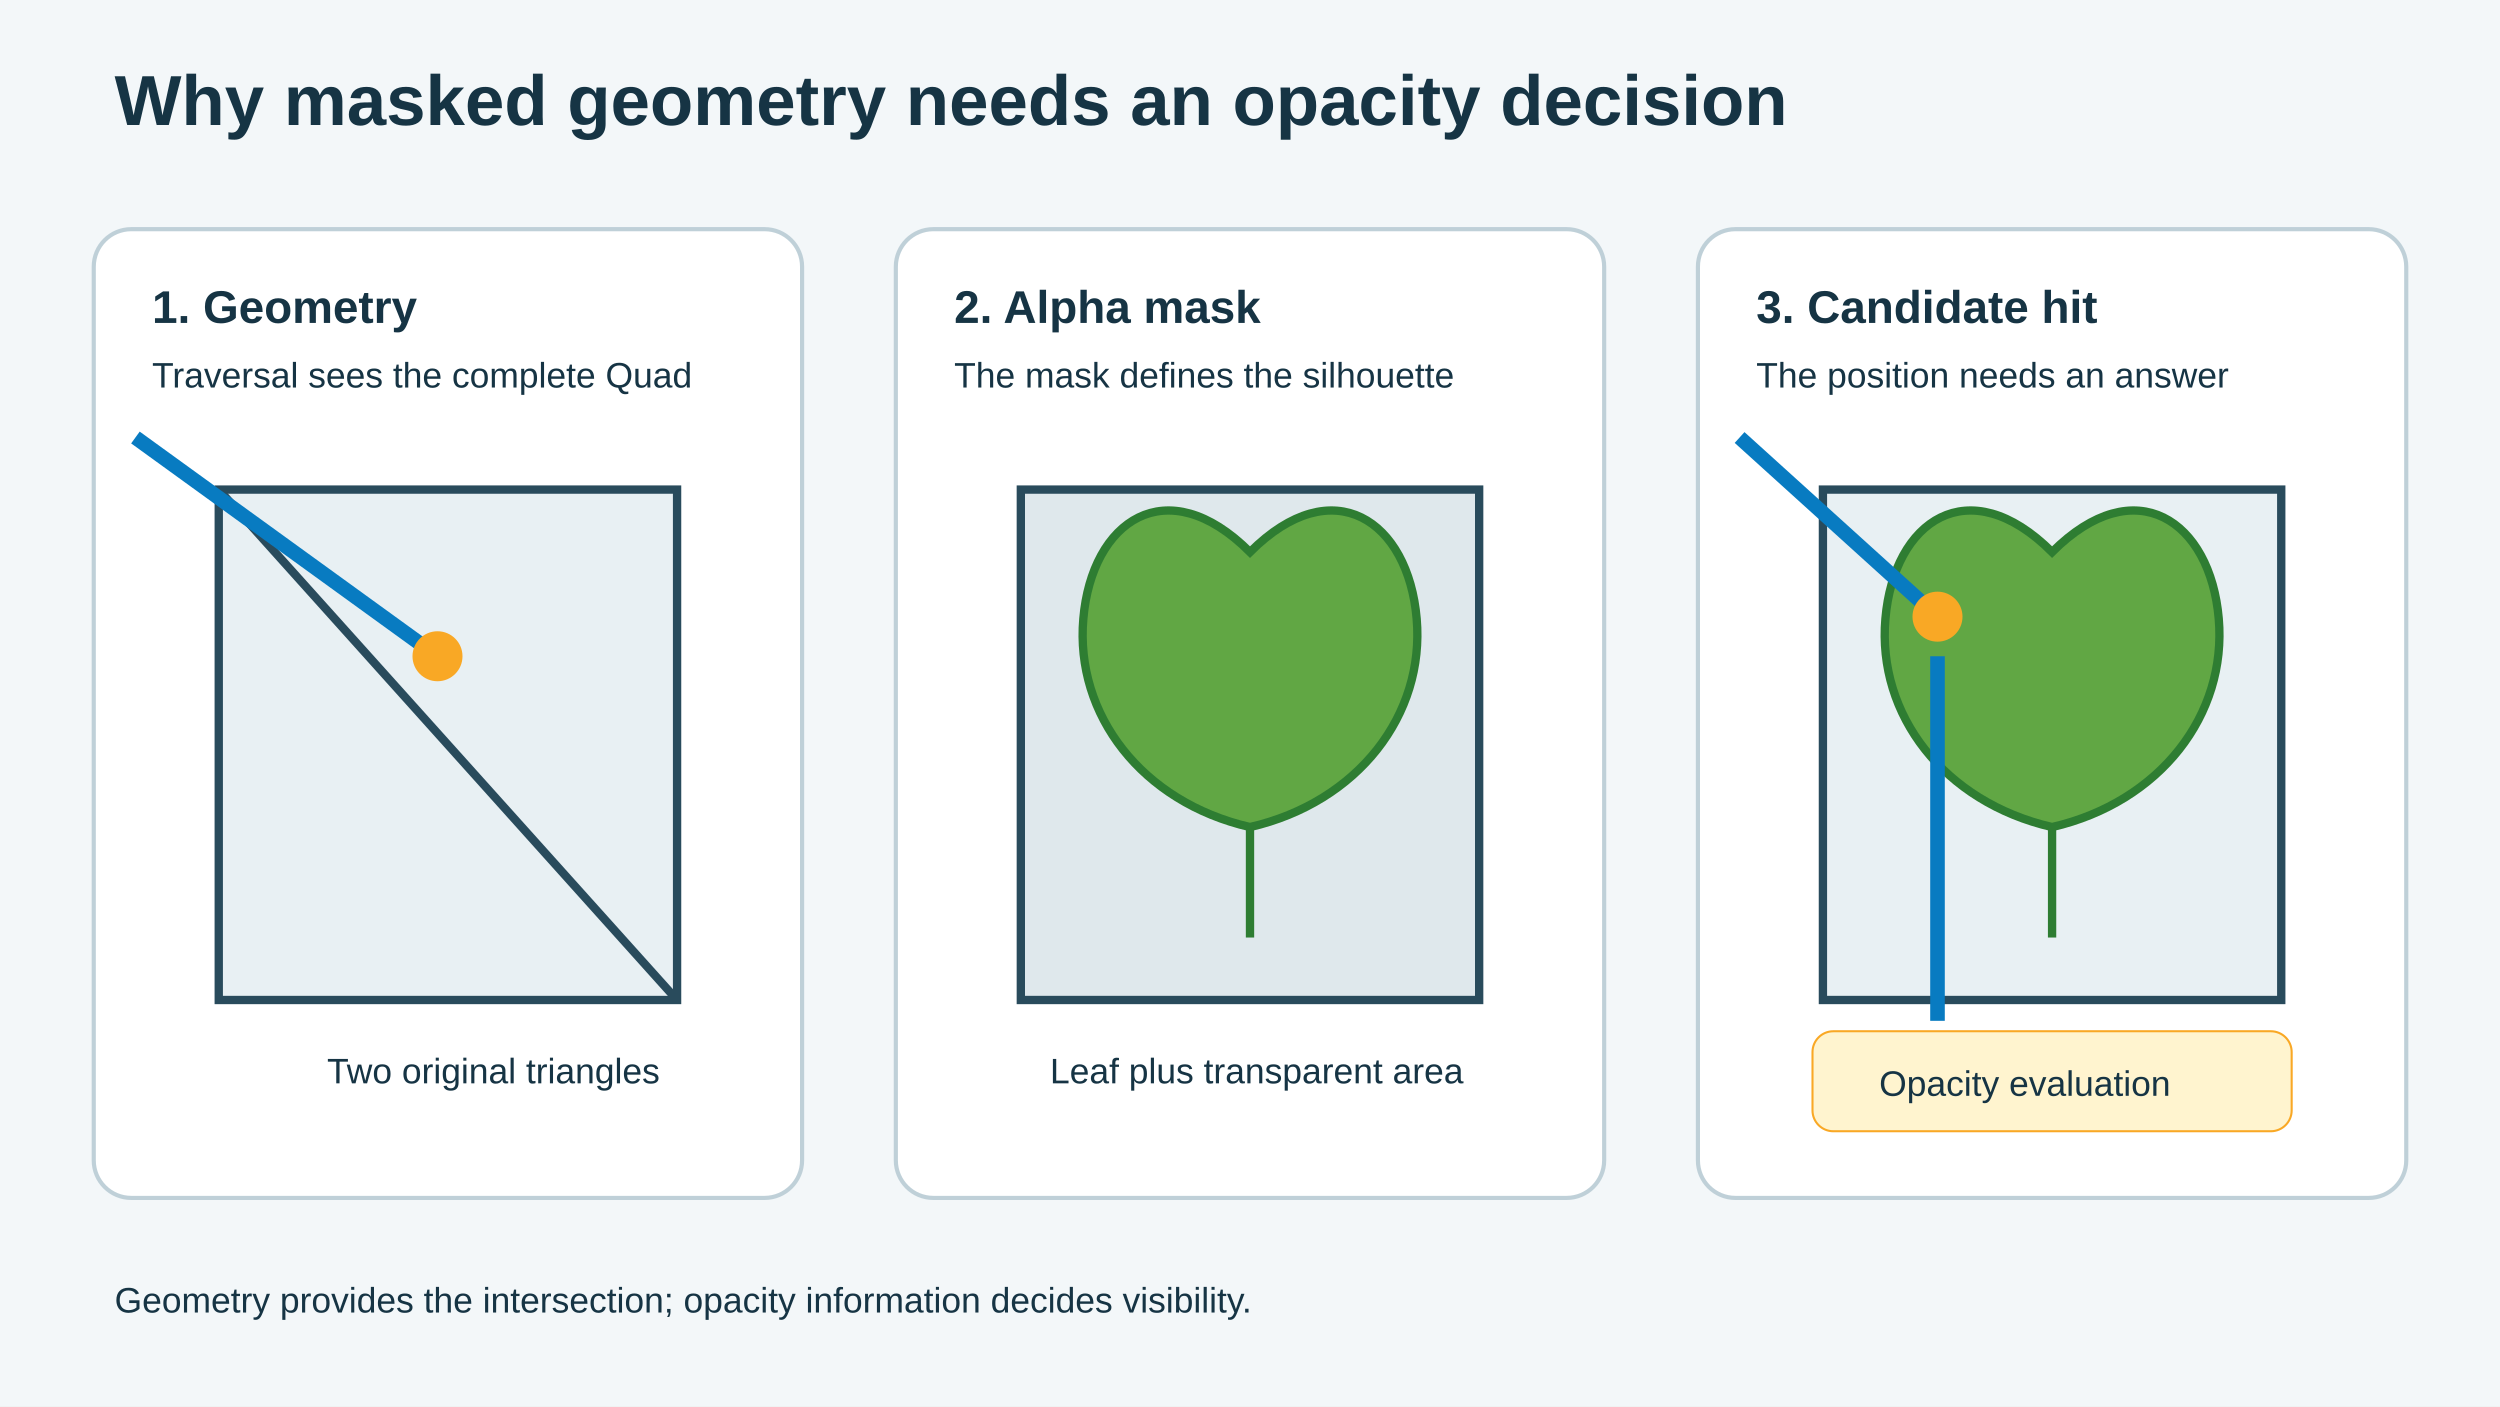
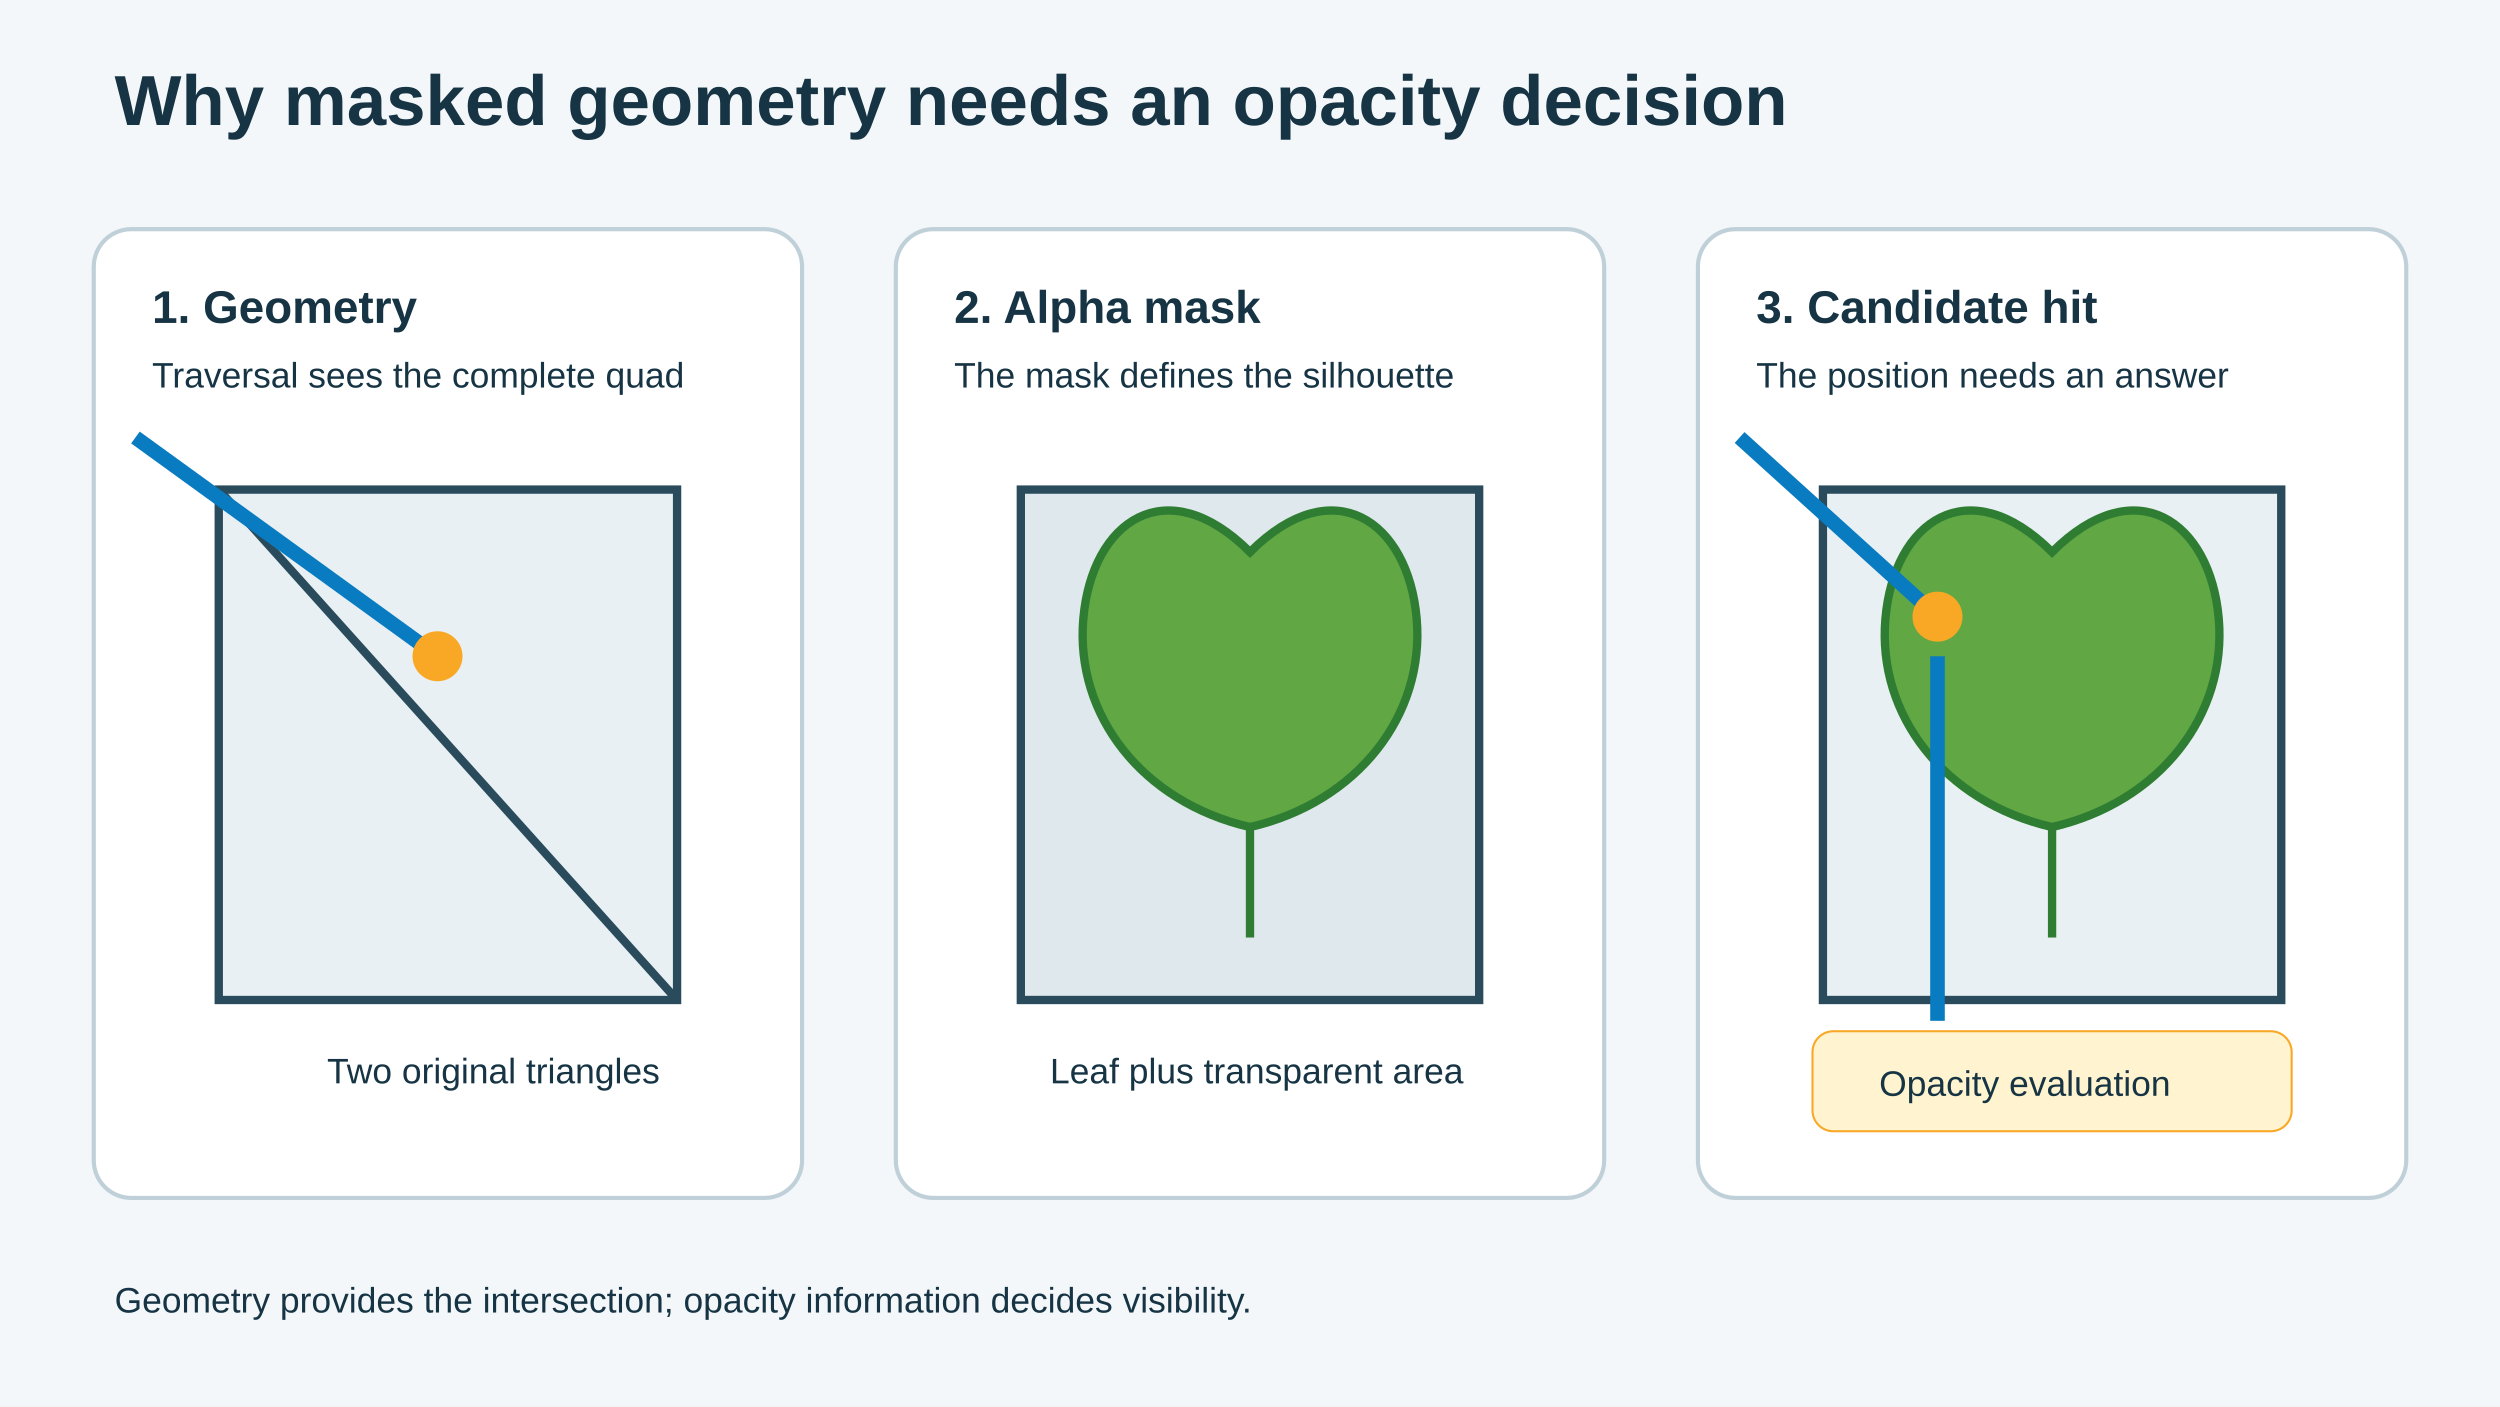
<svg xmlns="http://www.w3.org/2000/svg" viewBox="0 0 1200 675" role="img">
  <style>text{font-family:Arial;fill:#163444}.h{font-size:34px;font-weight:700}.t{font-size:22px;font-weight:700}.p{font-size:17px}.panel{fill:#fff;stroke:#bfd0d8;stroke-width:2}.q{fill:#e8f0f3;stroke:#294b5c;stroke-width:4}.ray{stroke:#087bc1;stroke-width:7}.leaf{fill:#61a744;stroke:#2e7d32;stroke-width:4}</style>
  <rect width="1200" height="675" fill="#f3f7f9" />
  <text x="55" y="60" class="h">Why masked geometry needs an opacity decision</text>
  <g transform="translate(45 110)">
    <rect width="340" height="465" rx="18" class="panel" />
    <text x="28" y="45" class="t">1. Geometry</text>
-     <text x="28" y="76" class="p">Traversal sees the complete Quad</text>
+     <text x="28" y="76" class="p">Traversal sees the complete quad</text>
    <rect x="60" y="125" width="220" height="245" class="q" />
    <path d="M60 125L280 370" stroke="#294b5c" stroke-width="4" />
    <path d="M20 100L165 205" class="ray" />
    <circle cx="165" cy="205" r="12" fill="#f9a825" />
    <text x="112" y="410" class="p">Two original triangles</text>
  </g>
  <g transform="translate(430 110)">
    <rect width="340" height="465" rx="18" class="panel" />
    <text x="28" y="45" class="t">2. Alpha mask</text>
    <text x="28" y="76" class="p">The mask defines the silhouette</text>
    <rect x="60" y="125" width="220" height="245" fill="#dfe8ec" stroke="#294b5c" stroke-width="4" />
    <path class="leaf" d="M170 340V287C118 275 86 233 90 187C94 140 130 115 170 155C210 115 246 140 250 187C254 233 222 275 170 287Z" />
    <text x="74" y="410" class="p">Leaf plus transparent area</text>
  </g>
  <g transform="translate(815 110)">
    <rect width="340" height="465" rx="18" class="panel" />
    <text x="28" y="45" class="t">3. Candidate hit</text>
    <text x="28" y="76" class="p">The position needs an answer</text>
    <rect x="60" y="125" width="220" height="245" class="q" />
    <path class="leaf" d="M170 340V287C118 275 86 233 90 187C94 140 130 115 170 155C210 115 246 140 250 187C254 233 222 275 170 287Z" />
    <path d="M20 100L115 186" class="ray" />
    <circle cx="115" cy="186" r="12" fill="#f9a825" />
    <path d="M115 205V380" class="ray" />
    <rect x="55" y="385" width="230" height="48" rx="10" fill="#fff4cf" stroke="#f9a825" />
    <text x="87" y="416" class="p">Opacity evaluation</text>
  </g>
  <text x="55" y="630" class="p">Geometry provides the intersection; opacity information decides visibility.</text>
</svg>
